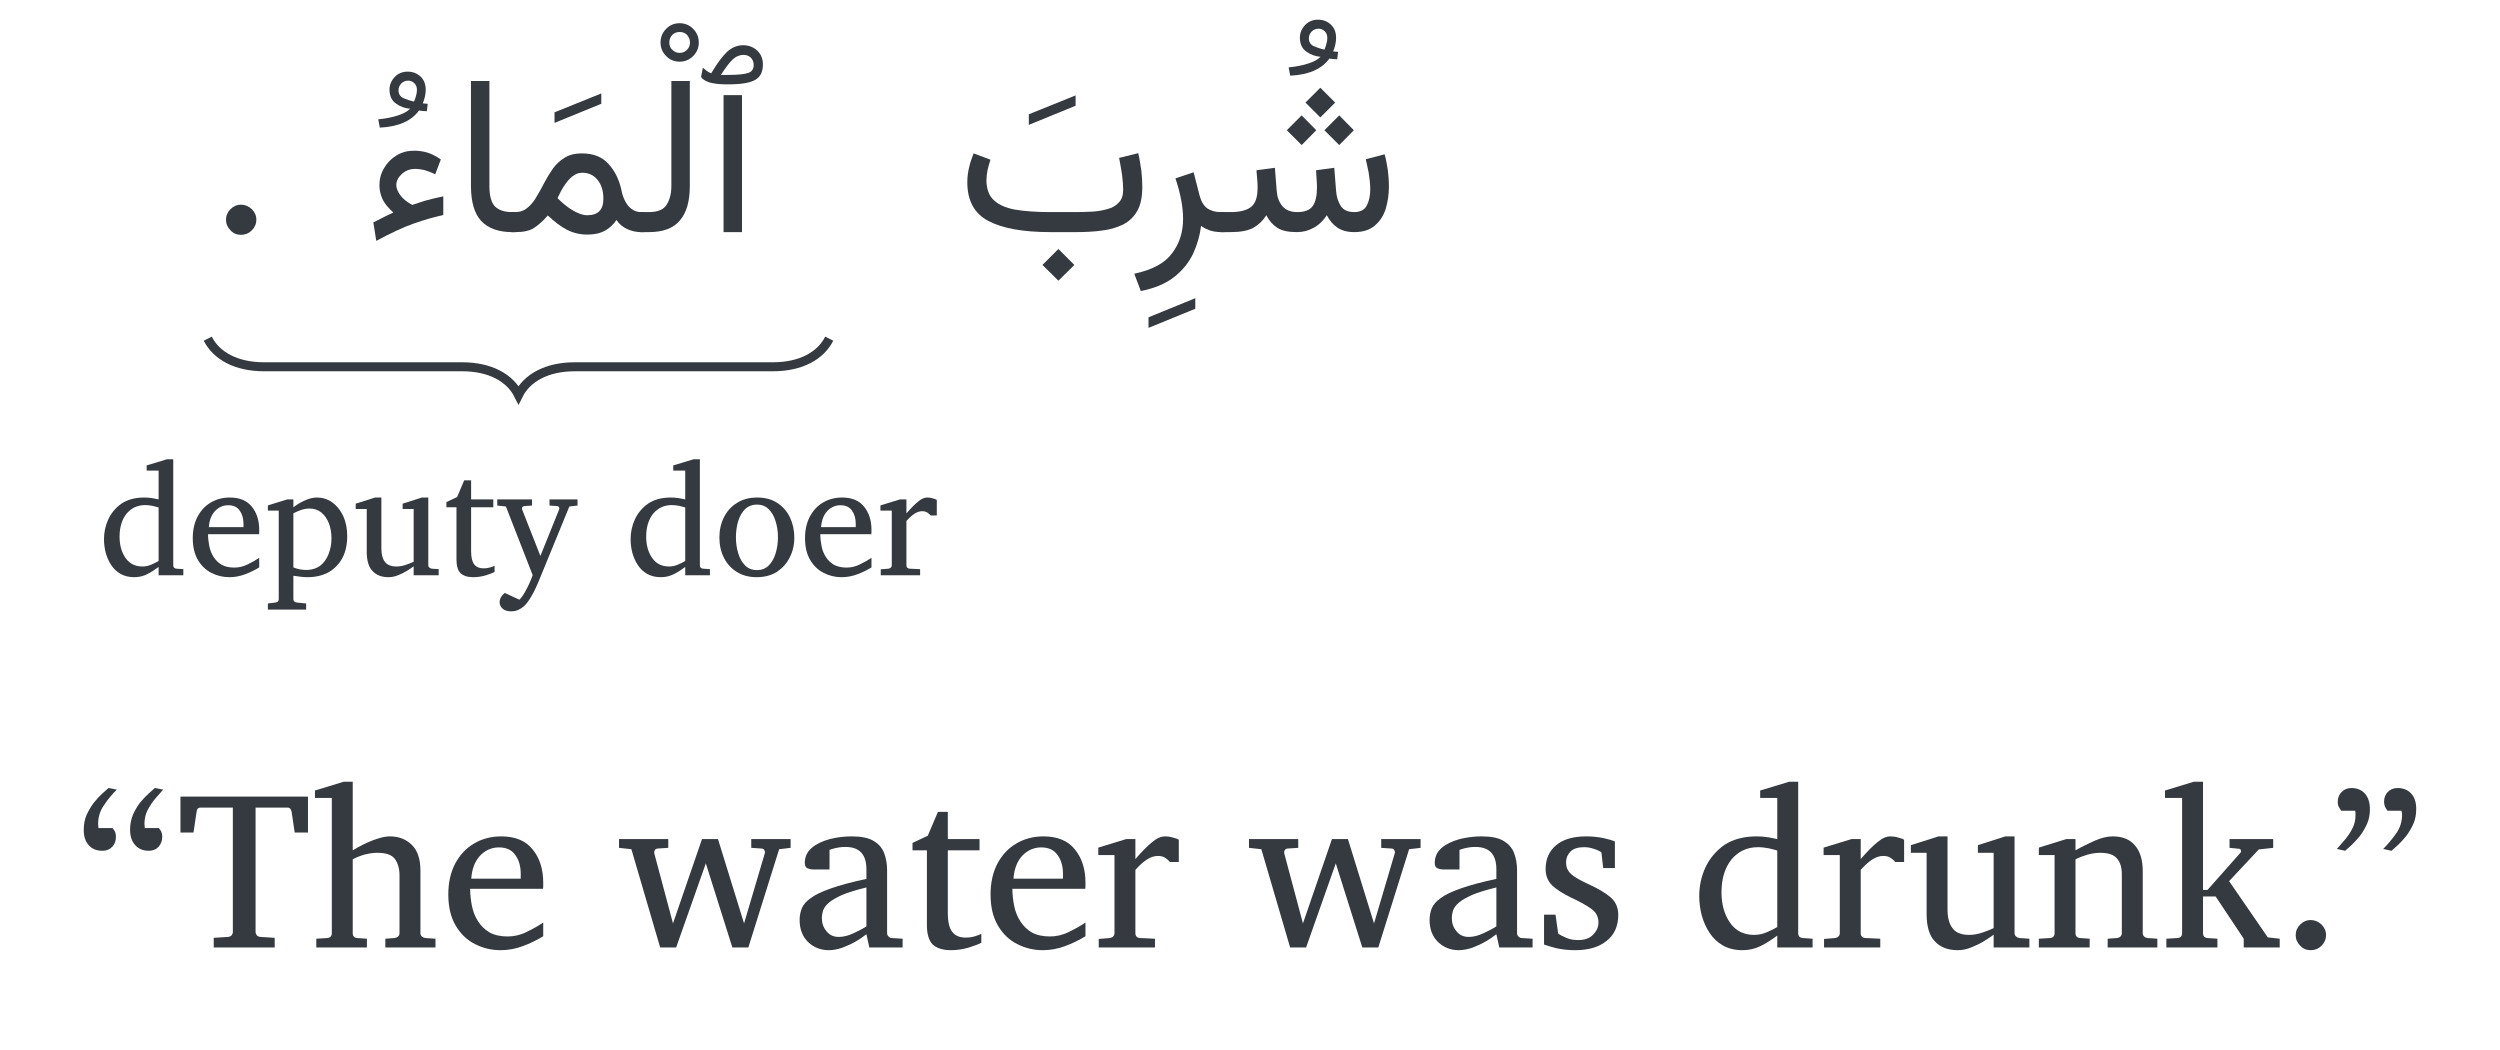
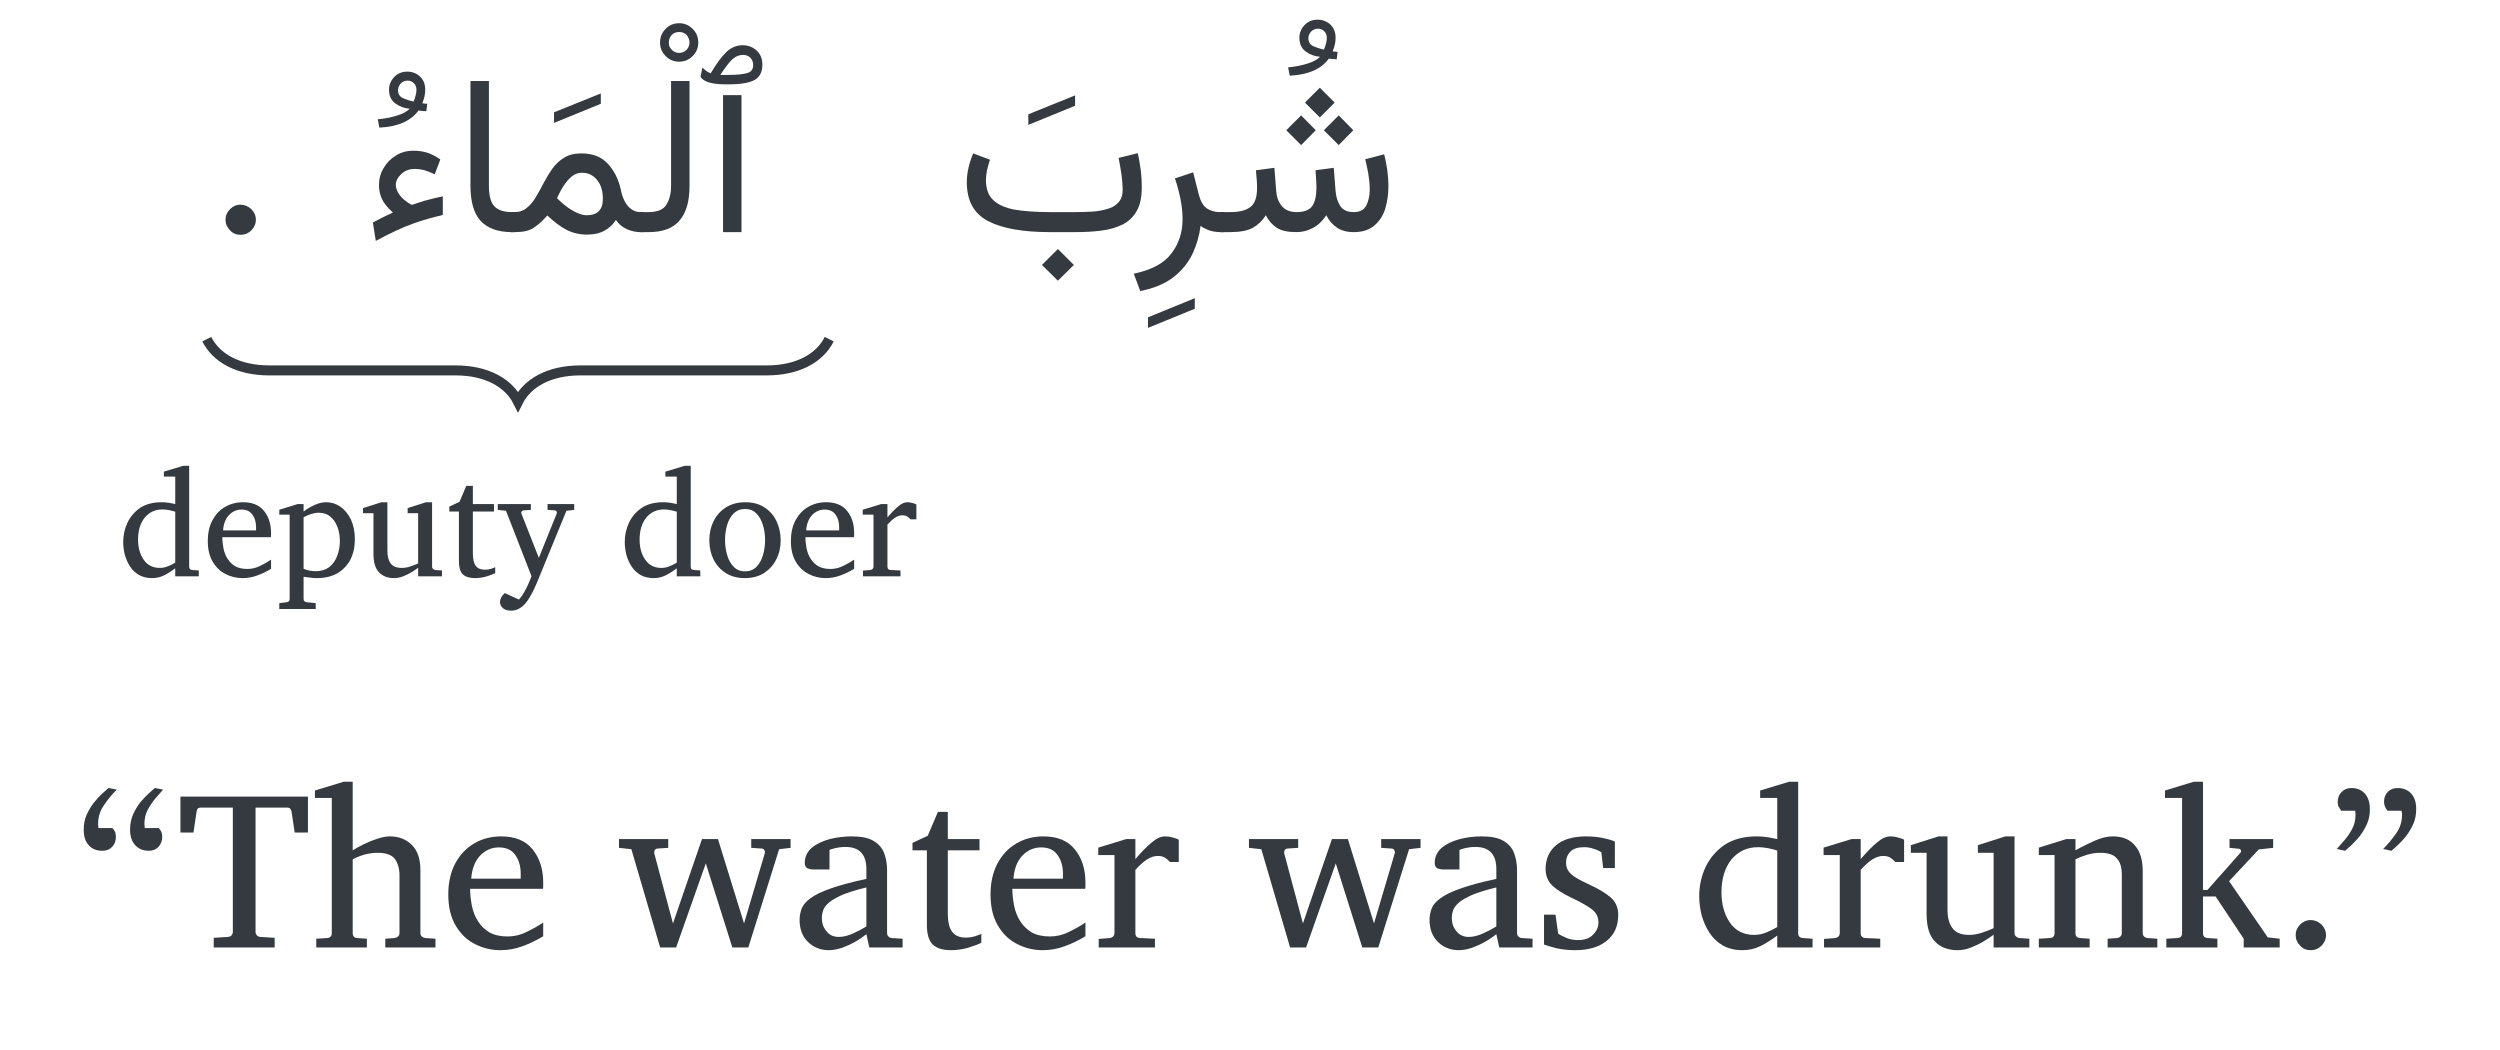
- <svg xmlns="http://www.w3.org/2000/svg" xmlns:xlink="http://www.w3.org/1999/xlink" version="1.1" width="182.726" height="76.712" viewBox="0 0 182.726 76.712">
+ <svg xmlns="http://www.w3.org/2000/svg" xmlns:xlink="http://www.w3.org/1999/xlink" version="1.1" width="182.394" height="76.573" viewBox="0 0 182.394 76.573">
  <defs>
    <path id="font_1_17" d="M.196 .055C.196 .037 .189 .021 .176 .008 .162-.006 .146-.012 .128-.012 .109-.012 .094-.006 .081 .008 .068 .021 .061 .037 .061 .055 .061 .073 .068 .089 .081 .102 .094 .115 .109 .122 .128 .122 .146 .122 .162 .115 .176 .102 .189 .089 .196 .073 .196 .055Z" />
    <path id="font_2_781" d="M.157 .609V0H.075V.609H.157M-.025 .69-.017 .731C-.012 .727-.007 .723 0 .717 .007 .712 .014 .708 .02 .706 .046 .75 .07 .782 .091 .802 .112 .821 .136 .831 .162 .831 .188 .831 .209 .822 .226 .806 .242 .79 .25 .77 .25 .745 .25 .713 .239 .69 .216 .677 .194 .664 .154 .657 .098 .657H.086C.057 .657 .033 .66 .014 .665-.005 .671-.018 .679-.025 .69M.097 .699C.139 .699 .168 .702 .185 .708 .201 .713 .209 .725 .209 .743 .209 .756 .205 .766 .197 .775 .189 .783 .178 .788 .164 .788 .146 .788 .13 .781 .116 .768 .101 .754 .084 .731 .063 .699H.097Z" />
    <path id="font_2_1262" d="M-.01 .089H.031C.07 .089 .097 .1 .11 .122 .124 .144 .131 .172 .131 .205V.672H.213V.206C.213 .138 .199 .087 .169 .052 .14 .017 .094 0 .031 0H-.01V.089Z" />
    <path id="font_2_737" d="M.021 .567C.021 .591 .029 .611 .046 .628 .062 .645 .083 .653 .106 .653 .129 .653 .149 .645 .166 .628 .183 .611 .191 .591 .191 .567 .191 .544 .183 .524 .166 .507 .149 .49 .129 .482 .106 .482 .083 .482 .062 .49 .046 .507 .029 .524 .021 .544 .021 .567M.06 .567C.06 .554 .064 .543 .073 .535 .082 .526 .093 .521 .106 .521 .119 .521 .13 .526 .139 .535 .147 .543 .152 .554 .152 .567 .152 .58 .147 .591 .139 .601 .13 .61 .119 .614 .106 .614 .093 .614 .082 .61 .073 .601 .064 .591 .06 .58 .06 .567Z" />
    <path id="font_2_1268" d="M.012 0H-.01V.089H.009C.031 .089 .049 .095 .064 .108 .079 .12 .093 .136 .104 .156 .116 .176 .128 .197 .139 .219 .151 .242 .164 .263 .178 .283 .193 .303 .21 .319 .23 .331 .251 .344 .276 .35 .306 .35 .357 .35 .396 .335 .425 .303 .453 .272 .472 .234 .482 .188 .488 .156 .5 .131 .515 .114 .531 .097 .549 .089 .57 .089H.583V0H.57C.549 0 .529 .004 .509 .013 .489 .022 .473 .035 .46 .054 .447 .034 .43 .018 .41 .007 .389-.005 .363-.011 .331-.011 .299-.011 .268-.004 .241 .01 .213 .024 .185 .046 .155 .074 .134 .05 .114 .032 .094 .019 .075 .006 .047 0 .012 0M.308 .264C.291 .264 .277 .258 .263 .247 .25 .236 .238 .222 .227 .205 .216 .188 .207 .17 .198 .151 .209 .14 .22 .13 .23 .122 .241 .113 .252 .105 .262 .099 .288 .083 .311 .075 .33 .075 .378 .075 .402 .099 .402 .148 .402 .182 .394 .21 .377 .231 .36 .253 .337 .264 .308 .264Z" />
    <path id="font_2_728" d="M.032 .557V.604L.24 .688V.642L.032 .557Z" />
    <path id="font_2_1173" d="M.075 .672H.157V.206C.157 .16 .166 .129 .183 .113 .2 .097 .225 .089 .259 .089H.271V0H.259C.197 0 .151 .017 .12 .05 .09 .083 .075 .135 .075 .206V.672Z" />
    <path id="font_2_675" d="M.147 .209C.147 .196 .153 .181 .164 .165 .176 .149 .193 .134 .218 .121 .24 .128 .258 .134 .273 .139 .288 .143 .302 .147 .315 .15 .328 .153 .341 .156 .356 .159V.076C.316 .067 .272 .055 .224 .038 .176 .021 .121-.005 .058-.039L.045 .043C.062 .052 .076 .059 .086 .064 .097 .07 .113 .077 .134 .087 .111 .108 .094 .128 .085 .148 .077 .167 .072 .187 .072 .208 .072 .236 .079 .262 .093 .285 .106 .308 .125 .327 .148 .341 .171 .355 .197 .362 .225 .362 .248 .362 .268 .359 .287 .353 .306 .347 .325 .337 .345 .323L.32 .257C.302 .266 .286 .272 .272 .276 .258 .279 .245 .281 .231 .281 .208 .281 .189 .274 .172 .259 .156 .244 .147 .228 .147 .209Z" />
    <path id="font_2_730" d="M.225 .522C.218 .522 .212 .523 .207 .523 .202 .524 .196 .524 .19 .525 .157 .479 .099 .453 .016 .449L.009 .486C.042 .489 .071 .495 .096 .503 .121 .511 .139 .521 .151 .533 .128 .535 .107 .542 .088 .556 .069 .569 .059 .59 .059 .618 .059 .639 .067 .658 .082 .674 .097 .69 .117 .698 .14 .698 .163 .698 .182 .69 .197 .676 .213 .661 .22 .641 .22 .617 .22 .599 .216 .579 .207 .557 .212 .556 .219 .556 .229 .555L.225 .522M.168 .565C.172 .573 .175 .582 .177 .591 .18 .6 .181 .609 .181 .617 .181 .629 .177 .639 .17 .646 .162 .654 .153 .658 .142 .658 .129 .658 .119 .653 .111 .645 .103 .636 .099 .626 .099 .616 .099 .599 .106 .588 .119 .581 .133 .575 .149 .569 .168 .565Z" />
    <path id="font_2_1222" d="M.435 .642 .501 .576 .435 .51 .369 .576 .435 .642M.519 .519 .584 .453 .519 .387 .453 .453 .519 .519M.352 .519 .417 .453 .352 .387 .286 .453 .352 .519M.331 0C.293 0 .264 .006 .244 .019 .224 .032 .207 .051 .195 .075 .18 .051 .16 .032 .137 .019 .113 .006 .079 0 .035 0H-.01V.089H.036C.078 .089 .108 .097 .127 .112 .147 .128 .156 .156 .156 .197 .156 .205 .156 .215 .155 .227 .154 .238 .153 .255 .151 .275L.233 .286 .241 .184C.243 .156 .251 .134 .266 .116 .281 .098 .303 .089 .332 .089 .366 .089 .389 .098 .402 .117 .414 .135 .42 .162 .42 .197 .42 .205 .42 .215 .419 .227 .418 .239 .417 .255 .416 .275L.497 .286 .505 .184C.507 .157 .514 .135 .526 .116 .538 .098 .558 .089 .586 .089 .613 .089 .632 .099 .642 .119 .652 .139 .657 .163 .657 .19 .657 .214 .654 .239 .65 .264 .645 .288 .641 .308 .637 .324L.721 .346C.727 .324 .731 .301 .735 .277 .738 .252 .74 .228 .74 .203 .74 .168 .735 .135 .726 .104 .716 .073 .7 .048 .677 .029 .655 .01 .625 0 .586 0 .555 0 .53 .007 .511 .02 .492 .033 .476 .051 .464 .075 .446 .048 .425 .029 .403 .018 .381 .006 .357 0 .331 0Z" />
    <path id="font_2_1213" d="M.383 0C.36 0 .342 .003 .326 .009 .311 .015 .299 .021 .291 .028 .286-.014 .274-.056 .256-.095 .237-.135 .209-.17 .171-.2 .134-.229 .084-.25 .023-.262L-.006-.185C.074-.168 .13-.138 .162-.094 .195-.051 .211-0 .211 .059 .211 .086 .208 .115 .202 .146 .196 .176 .188 .207 .177 .239L.258 .266 .284 .164C.291 .137 .303 .117 .318 .106 .334 .095 .354 .089 .377 .089H.396V0H.383Z" />
    <path id="font_2_731" d="M.028-.247V-.2L.236-.115V-.162L.028-.247Z" />
    <path id="font_2_682" d="M.453-.075 .524-.146 .453-.216 .382-.146 .453-.075M.531 0H.417C.295 0 .203 .017 .141 .05 .079 .083 .048 .14 .048 .222 .048 .245 .051 .267 .056 .288 .061 .31 .068 .33 .076 .35L.151 .322C.146 .307 .142 .292 .138 .276 .135 .26 .133 .244 .133 .229 .134 .191 .144 .162 .166 .142 .187 .122 .218 .108 .26 .1 .302 .093 .355 .089 .417 .089H.532C.554 .089 .577 .09 .601 .091 .626 .092 .648 .096 .669 .102 .691 .107 .708 .117 .721 .131 .735 .145 .741 .164 .741 .189 .741 .208 .739 .229 .736 .255 .732 .28 .728 .305 .723 .33L.808 .351C.814 .326 .818 .299 .822 .272 .825 .245 .826 .221 .826 .201 .826 .157 .819 .121 .804 .095 .789 .068 .768 .048 .741 .034 .714 .021 .683 .011 .647 .007 .612 .002 .573 0 .531 0Z" />
    <path id="font_1_71" d="M.538 0H.381V.053C.358 .036 .334 .02 .308 .007 .282-.006 .255-.012 .226-.012 .193-.012 .164-.005 .139 .009 .115 .023 .095 .042 .08 .065 .064 .089 .053 .115 .045 .143 .038 .171 .034 .2 .034 .228 .034 .273 .043 .316 .062 .357 .081 .397 .109 .43 .146 .456 .184 .481 .232 .494 .289 .494 .305 .494 .322 .493 .341 .49 .36 .486 .373 .484 .381 .482V.665H.305V.698L.434 .737H.474V.064C.474 .05 .481 .043 .495 .042L.538 .039V0M.381 .091V.431C.372 .434 .36 .437 .343 .441 .326 .444 .311 .446 .296 .446 .246 .446 .207 .427 .177 .391 .148 .354 .133 .306 .133 .245 .133 .191 .146 .146 .171 .11 .196 .074 .232 .056 .278 .056 .298 .056 .317 .06 .335 .068 .352 .075 .368 .083 .381 .091Z" />
    <path id="font_1_72" d="M.266-.012C.226-.012 .188-.003 .153 .015 .117 .033 .089 .06 .067 .097 .045 .134 .034 .18 .034 .236 .034 .288 .044 .333 .064 .372 .085 .411 .112 .441 .148 .462 .183 .483 .224 .494 .269 .494 .331 .494 .378 .475 .409 .436 .44 .398 .456 .349 .456 .289 .456 .286 .456 .281 .456 .276 .456 .271 .456 .266 .455 .261H.131C.131 .236 .134 .211 .139 .185 .144 .16 .153 .137 .166 .117 .179 .096 .196 .08 .217 .067 .239 .055 .266 .049 .298 .049 .326 .049 .354 .055 .382 .069 .409 .082 .434 .096 .456 .111V.05C.428 .033 .398 .018 .365 .006 .333-.006 .3-.012 .266-.012M.136 .306H.356V.328C.356 .361 .348 .389 .332 .411 .316 .434 .292 .445 .259 .445 .226 .445 .198 .432 .175 .408 .152 .383 .139 .349 .136 .306Z" />
    <path id="font_1_83" d="M.525 .248C.525 .196 .515 .15 .495 .111 .474 .072 .445 .042 .408 .02 .37-.001 .325-.012 .272-.012 .257-.012 .242-.011 .228-.009 .213-.007 .198-.005 .183-.003V-.152C.183-.158 .185-.163 .189-.167 .194-.17 .199-.172 .205-.173L.264-.179V-.218H.021V-.179L.069-.173C.083-.171 .09-.164 .09-.152V.411H.021V.444L.144 .482H.183V.432C.206 .45 .23 .464 .257 .476 .283 .488 .309 .494 .334 .494 .368 .494 .4 .484 .429 .464 .458 .443 .481 .415 .499 .378 .516 .341 .525 .298 .525 .248M.425 .234C.425 .268 .42 .3 .409 .329 .398 .357 .383 .38 .362 .398 .341 .415 .316 .424 .285 .424 .268 .424 .251 .421 .232 .415 .214 .408 .198 .402 .183 .394V.05C.21 .039 .237 .034 .264 .034 .301 .034 .331 .044 .355 .062 .378 .081 .396 .106 .407 .136 .419 .167 .425 .199 .425 .234Z" />
    <path id="font_1_88" d="M.547 0H.388V.057C.377 .048 .362 .039 .345 .028 .327 .017 .308 .008 .288-0 .268-.008 .248-.012 .228-.012 .185-.012 .151 .001 .127 .027 .102 .052 .09 .094 .09 .15V.421H.02V.455L.143 .494H.183V.169C.183 .133 .19 .106 .205 .086 .219 .066 .244 .056 .28 .056 .3 .056 .32 .06 .34 .067 .36 .074 .376 .08 .388 .086V.421H.318V.455L.44 .494H.481V.064C.481 .058 .483 .053 .488 .049 .492 .045 .497 .043 .503 .042L.547 .039V0Z" />
    <path id="font_1_87" d="M.333 .021C.32 .014 .3 .007 .275-.001 .25-.008 .224-.012 .198-.012 .161-.012 .134-.003 .116 .014 .099 .032 .091 .061 .091 .1V.432H.027V.465L.095 .497 .14 .603H.184V.482H.325V.432H.184V.153C.184 .113 .191 .085 .204 .069 .217 .052 .237 .044 .264 .044 .278 .044 .292 .046 .305 .05 .317 .054 .327 .057 .333 .061V.021Z" />
    <path id="font_1_92" d="M.52 .443 .468 .437 .276-.031C.272-.042 .265-.057 .256-.077 .247-.097 .237-.117 .224-.138 .212-.159 .199-.177 .185-.191 .173-.203 .16-.212 .145-.219 .131-.226 .115-.229 .098-.229 .074-.229 .056-.223 .044-.212 .031-.2 .025-.187 .025-.172 .025-.15 .036-.13 .057-.112L.151-.155C.162-.144 .173-.129 .184-.11 .195-.091 .205-.071 .214-.051 .223-.031 .23-.014 .235 .001L.065 .437 .01 .443V.482H.231V.443L.183 .44C.178 .44 .173 .437 .17 .433 .166 .428 .166 .424 .168 .418L.284 .123 .403 .418C.405 .423 .405 .428 .402 .433 .399 .437 .395 .44 .389 .44L.342 .443V.482H.52V.443Z" />
    <path id="font_1_82" d="M.51 .24C.51 .193 .5 .15 .48 .112 .461 .074 .433 .044 .398 .021 .362-.001 .32-.012 .271-.012 .222-.012 .181-.001 .145 .021 .11 .043 .082 .073 .063 .111 .044 .149 .034 .192 .034 .24 .034 .288 .044 .331 .063 .369 .083 .408 .11 .438 .146 .46 .182 .483 .225 .494 .274 .494 .324 .494 .366 .483 .401 .46 .437 .437 .463 .407 .482 .368 .5 .33 .51 .287 .51 .24M.406 .241C.406 .278 .401 .312 .391 .343 .382 .375 .367 .4 .347 .42 .328 .439 .303 .449 .273 .449 .242 .449 .217 .439 .197 .42 .177 .4 .163 .375 .153 .343 .144 .312 .139 .278 .139 .241 .139 .205 .144 .171 .154 .139 .163 .108 .178 .082 .198 .062 .217 .043 .242 .033 .272 .033 .303 .033 .328 .043 .347 .062 .367 .082 .382 .108 .391 .139 .401 .171 .406 .205 .406 .241Z" />
    <path id="font_1_85" d="M.381 .38H.342C.336 .387 .328 .394 .32 .399 .311 .405 .3 .407 .288 .407 .272 .407 .256 .402 .239 .391 .222 .38 .205 .364 .188 .345V.064C.188 .05 .195 .043 .209 .042L.275 .039V0H.025V.038L.074 .042C.08 .043 .085 .045 .089 .049 .093 .053 .095 .058 .095 .064V.411H.023V.444L.147 .482H.188V.393C.216 .426 .241 .451 .262 .468 .283 .486 .302 .494 .32 .494 .33 .494 .341 .493 .354 .489 .366 .486 .375 .483 .381 .479V.38Z" />
    <path id="font_1_180" d="M.392 .702C.383 .691 .371 .678 .358 .663 .345 .648 .334 .631 .324 .613 .314 .594 .309 .573 .309 .551 .309 .548 .309 .544 .31 .54 .31 .537 .31 .533 .31 .531H.373L.381 .52C.386 .512 .388 .503 .388 .492 .388 .475 .383 .461 .372 .448 .361 .436 .346 .43 .328 .43 .302 .43 .282 .439 .267 .456 .252 .473 .245 .496 .245 .525 .245 .549 .25 .571 .258 .591 .267 .611 .278 .629 .29 .645 .303 .66 .315 .673 .327 .684 .339 .695 .348 .703 .355 .709L.392 .702M.186 .702C.166 .682 .147 .66 .13 .634 .112 .609 .103 .581 .103 .55 .103 .547 .103 .543 .104 .54 .104 .536 .104 .533 .104 .531H.167L.175 .52C.18 .513 .182 .504 .182 .491 .182 .474 .177 .46 .166 .448 .155 .436 .14 .43 .122 .43 .096 .43 .076 .438 .061 .455 .046 .472 .039 .494 .039 .523 .039 .547 .043 .57 .052 .59 .061 .61 .072 .628 .084 .644 .097 .66 .109 .673 .121 .684 .133 .695 .142 .703 .149 .709L.186 .702Z" />
    <path id="font_1_55" d="M.583 .511H.524L.51 .605C.507 .616 .502 .622 .493 .622H.35V.069C.35 .064 .352 .059 .355 .055 .359 .05 .364 .048 .371 .047L.435 .043V0H.164V.043L.228 .047C.235 .048 .24 .05 .244 .055 .247 .059 .249 .064 .249 .069V.622H.105C.095 .622 .089 .616 .088 .605L.074 .511H.016V.671H.583V.511Z" />
    <path id="font_1_75" d="M.551 0H.328V.039L.369 .042C.375 .043 .38 .045 .385 .049 .389 .053 .391 .058 .391 .064V.322C.391 .35 .384 .374 .371 .393 .357 .412 .331 .421 .292 .421 .274 .421 .255 .418 .235 .413 .215 .407 .197 .4 .183 .392V.064C.183 .05 .19 .043 .203 .042L.246 .039V0H.021V.039L.069 .042C.083 .043 .09 .05 .09 .064V.665H.015V.698L.143 .737H.183V.432C.195 .44 .211 .448 .23 .458 .249 .467 .269 .476 .291 .483 .312 .49 .331 .494 .348 .494 .387 .494 .419 .482 .445 .457 .471 .432 .484 .394 .484 .343V.064C.484 .058 .486 .053 .49 .049 .495 .045 .5 .043 .506 .042L.551 .039V0Z" />
    <path id="font_1_90" d="M.773 .443 .722 .437 .585 0H.514L.396 .374 .264 0H.193L.065 .437 .01 .443V.482H.229V.443L.182 .44C.177 .44 .172 .437 .169 .433 .167 .428 .166 .424 .167 .418L.25 .107 .379 .482H.45L.566 .107 .658 .418C.66 .423 .659 .428 .656 .433 .654 .437 .65 .44 .644 .44L.598 .443V.482H.773V.443Z" />
    <path id="font_1_68" d="M.492 0H.344L.331 .059C.318 .049 .303 .038 .284 .027 .265 .016 .245 .007 .224-.001 .203-.008 .183-.012 .164-.012 .128-.012 .097-0 .072 .024 .047 .048 .034 .081 .034 .123 .034 .142 .038 .159 .044 .175 .051 .191 .064 .206 .084 .22 .104 .235 .134 .249 .174 .263 .213 .277 .266 .291 .331 .305 .331 .307 .331 .313 .331 .322 .331 .331 .331 .34 .331 .348 .331 .414 .3 .447 .238 .447 .221 .447 .206 .445 .193 .442 .181 .439 .172 .436 .167 .434V.347H.094C.085 .347 .077 .349 .069 .352 .061 .356 .057 .364 .057 .376 .057 .403 .068 .426 .088 .443 .109 .461 .136 .473 .168 .482 .2 .49 .232 .494 .265 .494 .306 .494 .339 .488 .361 .475 .384 .462 .4 .444 .409 .422 .418 .399 .423 .373 .423 .344V.064C.423 .058 .425 .053 .429 .049 .433 .045 .438 .042 .444 .042L.492 .039V0M.331 .094V.267C.286 .256 .25 .245 .224 .234 .197 .222 .178 .211 .165 .2 .152 .189 .143 .177 .139 .166 .135 .154 .133 .142 .133 .13 .133 .109 .139 .09 .153 .073 .166 .056 .184 .047 .208 .047 .228 .047 .249 .052 .273 .063 .297 .074 .316 .084 .331 .094Z" />
    <path id="font_1_86" d="M.349 .353H.297L.289 .423C.282 .428 .271 .434 .257 .438 .243 .443 .229 .446 .213 .446 .186 .446 .165 .44 .152 .427 .139 .414 .132 .398 .132 .379 .132 .364 .135 .351 .142 .341 .149 .33 .16 .32 .177 .31 .193 .3 .215 .289 .243 .276 .278 .26 .307 .242 .33 .223 .352 .204 .364 .178 .364 .145 .364 .096 .347 .057 .313 .03 .279 .002 .232-.012 .173-.012 .142-.012 .114-.009 .088-.003 .062 .004 .044 .009 .034 .013V.146H.085L.097 .061C.107 .055 .12 .048 .135 .042 .149 .036 .167 .033 .186 .033 .215 .033 .237 .041 .252 .057 .268 .073 .276 .091 .276 .111 .276 .137 .265 .157 .244 .172 .223 .187 .193 .204 .154 .222 .117 .24 .089 .258 .07 .276 .051 .295 .041 .319 .041 .349 .041 .394 .057 .429 .088 .455 .119 .481 .164 .494 .221 .494 .25 .494 .277 .491 .3 .486 .323 .481 .339 .476 .349 .471V.353Z" />
    <path id="font_1_81" d="M.547 0H.326V.039L.368 .042C.374 .043 .379 .045 .383 .049 .387 .053 .389 .058 .389 .064V.324C.389 .356 .382 .38 .367 .396 .353 .413 .328 .421 .293 .421 .274 .421 .255 .418 .237 .413 .218 .407 .2 .401 .183 .392V.064C.183 .05 .19 .043 .204 .042L.246 .039V0H.02V.039L.069 .042C.083 .043 .09 .05 .09 .064V.411H.02V.444L.142 .482H.183V.432C.211 .448 .24 .462 .269 .475 .299 .488 .325 .494 .348 .494 .392 .494 .425 .481 .448 .453 .471 .426 .482 .388 .482 .34V.064C.482 .058 .484 .053 .488 .049 .492 .045 .497 .043 .503 .042L.547 .039V0Z" />
    <path id="font_1_78" d="M.524 0H.364V.039L.239 .227H.183V.064C.183 .05 .19 .043 .204 .042L.247 .039V0H.02V.039L.069 .042C.083 .043 .09 .05 .09 .064V.665H.014V.698L.142 .737H.183V.256H.203L.35 .422C.353 .425 .353 .429 .351 .433 .35 .437 .346 .439 .342 .439L.301 .443V.482H.495V.443L.431 .436 .299 .295 .471 .045 .524 .039V0Z" />
    <path id="font_1_181" d="M.414 .616C.414 .592 .41 .569 .401 .549 .392 .529 .381 .511 .369 .495 .356 .479 .344 .466 .332 .455 .32 .444 .311 .436 .304 .43L.267 .438C.287 .458 .306 .481 .324 .506 .342 .531 .351 .559 .351 .59 .351 .593 .351 .597 .35 .6 .349 .603 .349 .606 .349 .608H.286L.279 .619C.274 .627 .271 .637 .271 .649 .271 .666 .277 .681 .288 .692 .299 .703 .313 .709 .331 .709 .356 .709 .377 .701 .392 .684 .407 .667 .414 .645 .414 .616M.208 .615C.208 .591 .204 .569 .195 .549 .186 .529 .175 .511 .163 .495 .15 .48 .138 .466 .126 .455 .114 .444 .105 .436 .098 .43L.061 .438C.07 .449 .082 .462 .095 .477 .108 .492 .119 .508 .129 .527 .139 .545 .144 .566 .144 .588 .144 .591 .144 .595 .144 .599 .143 .603 .143 .606 .143 .608H.08L.073 .62C.067 .627 .065 .637 .065 .648 .065 .665 .071 .68 .082 .691 .093 .703 .108 .709 .126 .709 .152 .709 .172 .7 .187 .683 .201 .666 .208 .644 .208 .615Z" />
  </defs>
-   <use data-text="." xlink:href="#font_1_17" transform="matrix(16.43836,0,0,-16.43836,15.51495,16.9653)" fill="#343a40" />
-   <use data-text="ٱ" xlink:href="#font_2_781" transform="matrix(16.43836,0,0,-16.43836,51.6516,16.9653)" fill="#343a40" />
-   <use data-text="ل" xlink:href="#font_2_1262" transform="matrix(16.43836,0,0,-16.43836,46.91736,16.9653)" fill="#343a40" />
-   <use data-text="ْ" xlink:href="#font_2_737" transform="matrix(16.43836,0,0,-16.43836,47.93415,12.4311)" fill="#343a40" />
-   <use data-text="م" xlink:href="#font_2_1268" transform="matrix(16.43836,0,0,-16.43836,37.49295,16.9653)" fill="#343a40" />
-   <use data-text="َ" xlink:href="#font_2_728" transform="matrix(16.43836,0,0,-16.43836,40.00425,18.13845)" fill="#343a40" />
-   <use data-text="ا" xlink:href="#font_2_1173" transform="matrix(16.43836,0,0,-16.43836,33.18975,16.9653)" fill="#343a40" />
-   <use data-text="ء" xlink:href="#font_2_675" transform="matrix(16.43836,0,0,-16.43836,26.54866,16.9653)" fill="#343a40" />
-   <use data-text="ُ" xlink:href="#font_2_730" transform="matrix(16.43836,0,0,-16.43836,27.4989,16.70955)" fill="#343a40" />
-   <use data-text="ش" xlink:href="#font_2_1222" transform="matrix(16.43836,0,0,-16.43836,89.35244,16.9653)" fill="#343a40" />
-   <use data-text="ُ" xlink:href="#font_2_730" transform="matrix(16.43836,0,0,-16.43836,94.03845,12.9129)" fill="#343a40" />
-   <use data-text="ر" xlink:href="#font_2_1213" transform="matrix(16.43836,0,0,-16.43836,83.00324,16.9653)" fill="#343a40" />
-   <use data-text="ِ" xlink:href="#font_2_731" transform="matrix(16.43836,0,0,-16.43836,83.48504,19.90395)" fill="#343a40" />
-   <use data-text="ب" xlink:href="#font_2_682" transform="matrix(16.43836,0,0,-16.43836,69.91214,16.9653)" fill="#343a40" />
-   <use data-text="َ" xlink:href="#font_2_728" transform="matrix(16.43836,0,0,-16.43836,74.67075,18.282)" fill="#343a40" />
-   <path transform="matrix(1.65,0,0,-1.65,15.51495,16.9653)" stroke-width=".399" stroke-linecap="butt" stroke-miterlimit="10" stroke-linejoin="miter" fill="none" stroke="#343a40" d="M-.199-4.72C.174-5.467 1.046-5.965 2.291-5.965H11.074C12.32-5.965 13.191-6.464 13.565-7.211 13.939-6.464 14.81-5.965 16.056-5.965H24.839C26.084-5.965 26.956-5.467 27.329-4.72" />
-   <use data-text="d" xlink:href="#font_1_71" transform="matrix(11.50685,0,0,-11.50685,7.20885,42.0486)" fill="#343a40" />
-   <use data-text="e" xlink:href="#font_1_72" transform="matrix(11.50685,0,0,-11.50685,13.69871,42.0486)" fill="#343a40" />
-   <use data-text="p" xlink:href="#font_1_83" transform="matrix(11.50685,0,0,-11.50685,19.33707,42.0486)" fill="#343a40" />
-   <use data-text="u" xlink:href="#font_1_88" transform="matrix(11.50685,0,0,-11.50685,25.7694,42.0486)" fill="#343a40" />
-   <use data-text="t" xlink:href="#font_1_87" transform="matrix(11.50685,0,0,-11.50685,32.3168,42.0486)" fill="#343a40" />
-   <use data-text="y" xlink:href="#font_1_92" transform="matrix(11.50685,0,0,-11.50685,36.22913,42.0486)" fill="#343a40" />
-   <use data-text="d" xlink:href="#font_1_71" transform="matrix(11.50685,0,0,-11.50685,45.69927,42.0486)" fill="#343a40" />
-   <use data-text="o" xlink:href="#font_1_82" transform="matrix(11.50685,0,0,-11.50685,52.18914,42.0486)" fill="#343a40" />
-   <use data-text="e" xlink:href="#font_1_72" transform="matrix(11.50685,0,0,-11.50685,58.44886,42.0486)" fill="#343a40" />
-   <use data-text="r" xlink:href="#font_1_85" transform="matrix(11.50685,0,0,-11.50685,64.08722,42.0486)" fill="#343a40" />
-   <use data-text="“" xlink:href="#font_1_180" transform="matrix(16.43836,0,0,-16.43836,5.479651,69.25215)" fill="#343a40" />
-   <use data-text="T" xlink:href="#font_1_55" transform="matrix(16.43836,0,0,-16.43836,12.92623,69.25215)" fill="#343a40" />
-   <use data-text="h" xlink:href="#font_1_75" transform="matrix(16.43836,0,0,-16.43836,22.7728,69.25215)" fill="#343a40" />
-   <use data-text="e" xlink:href="#font_1_72" transform="matrix(16.43836,0,0,-16.43836,32.20842,69.25215)" fill="#343a40" />
-   <use data-text="w" xlink:href="#font_1_90" transform="matrix(16.43836,0,0,-16.43836,45.07965,69.25215)" fill="#343a40" />
-   <use data-text="a" xlink:href="#font_1_68" transform="matrix(16.43836,0,0,-16.43836,57.88513,69.25215)" fill="#343a40" />
-   <use data-text="t" xlink:href="#font_1_87" transform="matrix(16.43836,0,0,-16.43836,66.25225,69.25215)" fill="#343a40" />
-   <use data-text="e" xlink:href="#font_1_72" transform="matrix(16.43836,0,0,-16.43836,71.84129,69.25215)" fill="#343a40" />
-   <use data-text="r" xlink:href="#font_1_85" transform="matrix(16.43836,0,0,-16.43836,79.89609,69.25215)" fill="#343a40" />
-   <use data-text="w" xlink:href="#font_1_90" transform="matrix(16.43836,0,0,-16.43836,91.12349,69.25215)" fill="#343a40" />
-   <use data-text="a" xlink:href="#font_1_68" transform="matrix(16.43836,0,0,-16.43836,103.929,69.25215)" fill="#343a40" />
-   <use data-text="s" xlink:href="#font_1_86" transform="matrix(16.43836,0,0,-16.43836,112.2961,69.25215)" fill="#343a40" />
-   <use data-text="d" xlink:href="#font_1_71" transform="matrix(16.43836,0,0,-16.43836,123.6385,69.25215)" fill="#343a40" />
-   <use data-text="r" xlink:href="#font_1_85" transform="matrix(16.43836,0,0,-16.43836,132.9098,69.25215)" fill="#343a40" />
-   <use data-text="u" xlink:href="#font_1_88" transform="matrix(16.43836,0,0,-16.43836,139.3372,69.25215)" fill="#343a40" />
-   <use data-text="n" xlink:href="#font_1_81" transform="matrix(16.43836,0,0,-16.43836,148.6906,69.25215)" fill="#343a40" />
-   <use data-text="k" xlink:href="#font_1_78" transform="matrix(16.43836,0,0,-16.43836,158.0112,69.25215)" fill="#343a40" />
-   <use data-text="." xlink:href="#font_1_17" transform="matrix(16.43836,0,0,-16.43836,166.7893,69.25215)" fill="#343a40" />
-   <use data-text="”" xlink:href="#font_1_181" transform="matrix(16.43836,0,0,-16.43836,169.7975,69.25215)" fill="#343a40" />
+   <use data-text="." xlink:href="#font_1_17" transform="matrix(16.40848,0,0,-16.40848,15.45069,16.93482)" fill="#343a40" />
+   <use data-text="ٱ" xlink:href="#font_2_781" transform="matrix(16.40848,0,0,-16.40848,51.51999,16.93482)" fill="#343a40" />
+   <use data-text="ل" xlink:href="#font_2_1262" transform="matrix(16.40848,0,0,-16.40848,46.81076,16.93482)" fill="#343a40" />
+   <use data-text="ْ" xlink:href="#font_2_737" transform="matrix(16.40848,0,0,-16.40848,47.81058,12.40923)" fill="#343a40" />
+   <use data-text="م" xlink:href="#font_2_1268" transform="matrix(16.40848,0,0,-16.40848,37.3869,16.93482)" fill="#343a40" />
+   <use data-text="َ" xlink:href="#font_2_728" transform="matrix(16.40848,0,0,-16.40848,39.89583,18.10602)" fill="#343a40" />
+   <use data-text="ا" xlink:href="#font_2_1173" transform="matrix(16.40848,0,0,-16.40848,33.09372,16.93482)" fill="#343a40" />
+   <use data-text="ء" xlink:href="#font_2_675" transform="matrix(16.40848,0,0,-16.40848,26.4647,16.93482)" fill="#343a40" />
+   <use data-text="ُ" xlink:href="#font_2_730" transform="matrix(16.40848,0,0,-16.40848,27.4134,16.67862)" fill="#343a40" />
+   <use data-text="ش" xlink:href="#font_2_1222" transform="matrix(16.40848,0,0,-16.40848,89.15211,16.93482)" fill="#343a40" />
+   <use data-text="ُ" xlink:href="#font_2_730" transform="matrix(16.40848,0,0,-16.40848,93.83142,12.88869)" fill="#343a40" />
+   <use data-text="ر" xlink:href="#font_2_1213" transform="matrix(16.40848,0,0,-16.40848,82.81483,16.93482)" fill="#343a40" />
+   <use data-text="ِ" xlink:href="#font_2_731" transform="matrix(16.40848,0,0,-16.40848,83.29611,19.86831)" fill="#343a40" />
+   <use data-text="ب" xlink:href="#font_2_682" transform="matrix(16.40848,0,0,-16.40848,69.74862,16.93482)" fill="#343a40" />
+   <use data-text="َ" xlink:href="#font_2_728" transform="matrix(16.40848,0,0,-16.40848,74.4993,18.24876)" fill="#343a40" />
+   <path transform="matrix(1.83,0,0,-1.83,15.45069,16.93482)" stroke-width=".399" stroke-linecap="butt" stroke-miterlimit="10" stroke-linejoin="miter" fill="none" stroke="#343a40" d="M-.199-4.268C.174-5.015 1.046-5.513 2.291-5.513H9.718C10.963-5.513 11.835-6.012 12.209-6.759 12.582-6.012 13.454-5.513 14.699-5.513H22.126C23.371-5.513 24.243-5.015 24.616-4.268" />
+   <use data-text="d" xlink:href="#font_1_71" transform="matrix(10.93897,0,0,-10.93897,8.61747,42.04608)" fill="#343a40" />
+   <use data-text="e" xlink:href="#font_1_72" transform="matrix(10.93897,0,0,-10.93897,14.78705,42.04608)" fill="#343a40" />
+   <use data-text="p" xlink:href="#font_1_83" transform="matrix(10.93897,0,0,-10.93897,20.14715,42.04608)" fill="#343a40" />
+   <use data-text="u" xlink:href="#font_1_88" transform="matrix(10.93897,0,0,-10.93897,26.26203,42.04608)" fill="#343a40" />
+   <use data-text="t" xlink:href="#font_1_87" transform="matrix(10.93897,0,0,-10.93897,32.48631,42.04608)" fill="#343a40" />
+   <use data-text="y" xlink:href="#font_1_92" transform="matrix(10.93897,0,0,-10.93897,36.20556,42.04608)" fill="#343a40" />
+   <use data-text="d" xlink:href="#font_1_71" transform="matrix(10.93897,0,0,-10.93897,45.20833,42.04608)" fill="#343a40" />
+   <use data-text="o" xlink:href="#font_1_82" transform="matrix(10.93897,0,0,-10.93897,51.37791,42.04608)" fill="#343a40" />
+   <use data-text="e" xlink:href="#font_1_72" transform="matrix(10.93897,0,0,-10.93897,57.32872,42.04608)" fill="#343a40" />
+   <use data-text="r" xlink:href="#font_1_85" transform="matrix(10.93897,0,0,-10.93897,62.68881,42.04608)" fill="#343a40" />
+   <use data-text="“" xlink:href="#font_1_180" transform="matrix(16.40848,0,0,-16.40848,5.468041,69.12642)" fill="#343a40" />
+   <use data-text="T" xlink:href="#font_1_55" transform="matrix(16.40848,0,0,-16.40848,12.90108,69.12642)" fill="#343a40" />
+   <use data-text="h" xlink:href="#font_1_75" transform="matrix(16.40848,0,0,-16.40848,22.72976,69.12642)" fill="#343a40" />
+   <use data-text="e" xlink:href="#font_1_72" transform="matrix(16.40848,0,0,-16.40848,32.14822,69.12642)" fill="#343a40" />
+   <use data-text="w" xlink:href="#font_1_90" transform="matrix(16.40848,0,0,-16.40848,44.99606,69.12642)" fill="#343a40" />
+   <use data-text="a" xlink:href="#font_1_68" transform="matrix(16.40848,0,0,-16.40848,57.77826,69.12642)" fill="#343a40" />
+   <use data-text="t" xlink:href="#font_1_87" transform="matrix(16.40848,0,0,-16.40848,66.13017,69.12642)" fill="#343a40" />
+   <use data-text="e" xlink:href="#font_1_72" transform="matrix(16.40848,0,0,-16.40848,71.70905,69.12642)" fill="#343a40" />
+   <use data-text="r" xlink:href="#font_1_85" transform="matrix(16.40848,0,0,-16.40848,79.74922,69.12642)" fill="#343a40" />
+   <use data-text="w" xlink:href="#font_1_90" transform="matrix(16.40848,0,0,-16.40848,90.95621,69.12642)" fill="#343a40" />
+   <use data-text="a" xlink:href="#font_1_68" transform="matrix(16.40848,0,0,-16.40848,103.7384,69.12642)" fill="#343a40" />
+   <use data-text="s" xlink:href="#font_1_86" transform="matrix(16.40848,0,0,-16.40848,112.0903,69.12642)" fill="#343a40" />
+   <use data-text="d" xlink:href="#font_1_71" transform="matrix(16.40848,0,0,-16.40848,123.4122,69.12642)" fill="#343a40" />
+   <use data-text="r" xlink:href="#font_1_85" transform="matrix(16.40848,0,0,-16.40848,132.6666,69.12642)" fill="#343a40" />
+   <use data-text="u" xlink:href="#font_1_88" transform="matrix(16.40848,0,0,-16.40848,139.0822,69.12642)" fill="#343a40" />
+   <use data-text="n" xlink:href="#font_1_81" transform="matrix(16.40848,0,0,-16.40848,148.4187,69.12642)" fill="#343a40" />
+   <use data-text="k" xlink:href="#font_1_78" transform="matrix(16.40848,0,0,-16.40848,157.7223,69.12642)" fill="#343a40" />
+   <use data-text="." xlink:href="#font_1_17" transform="matrix(16.40848,0,0,-16.40848,166.4844,69.12642)" fill="#343a40" />
+   <use data-text="”" xlink:href="#font_1_181" transform="matrix(16.40848,0,0,-16.40848,169.4872,69.12642)" fill="#343a40" />
</svg>
